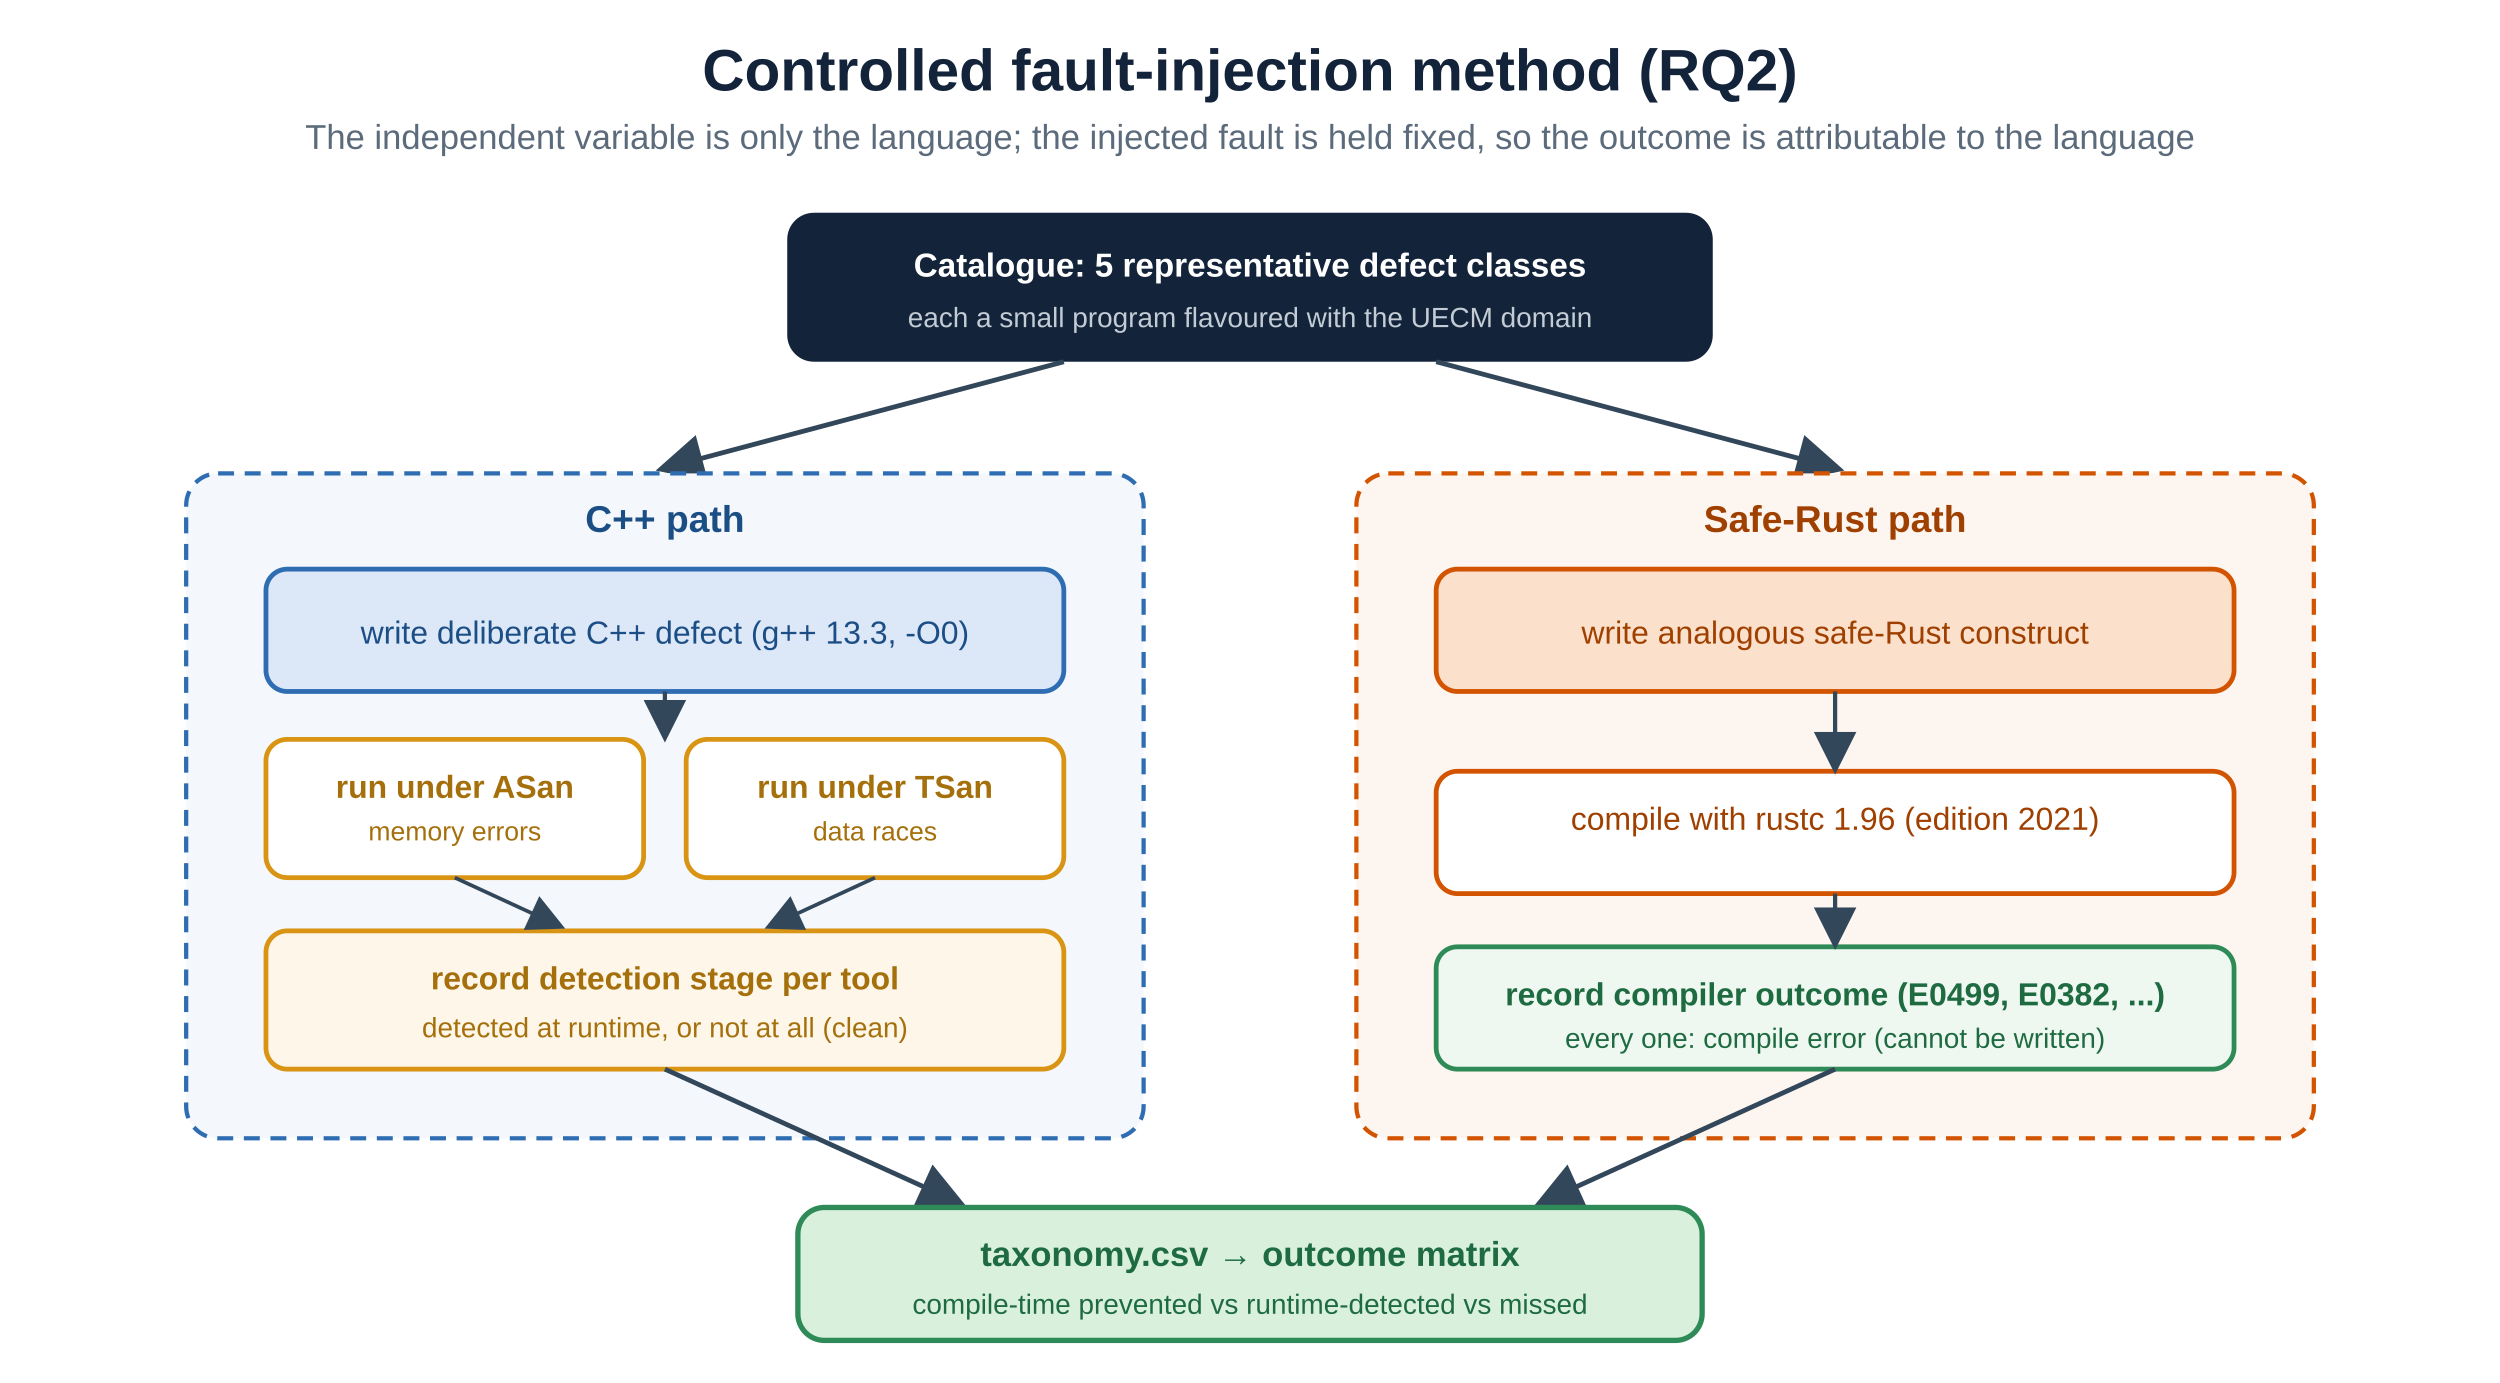
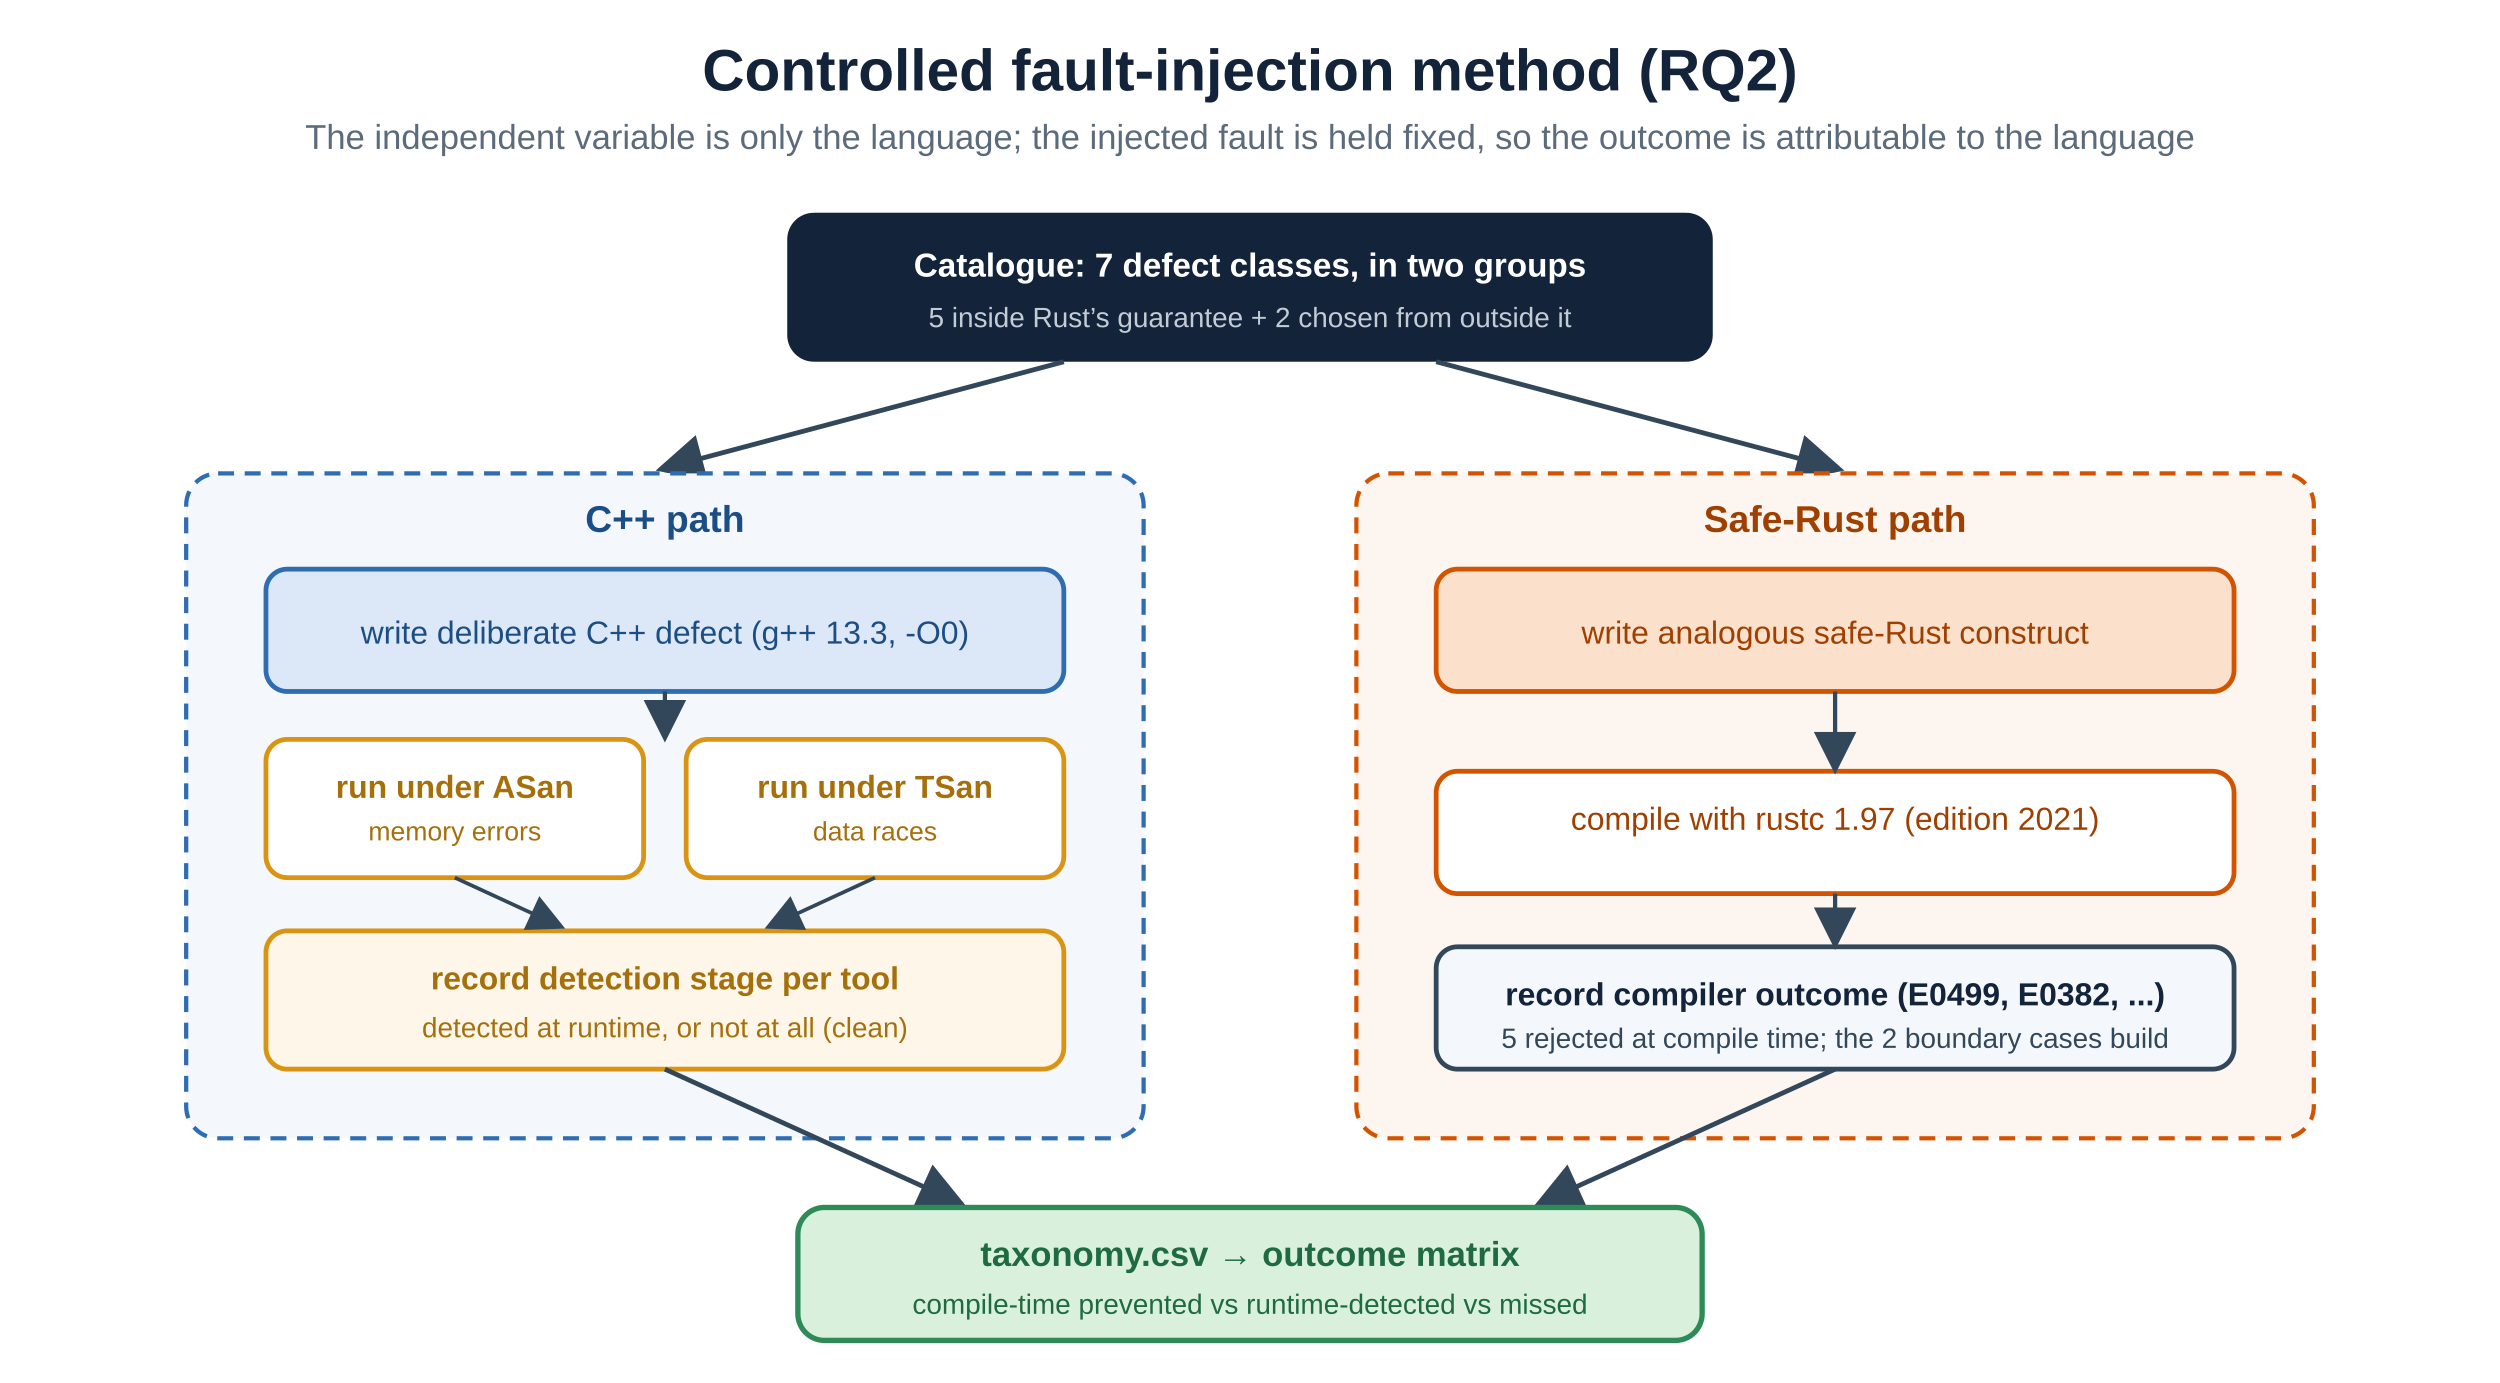
<svg xmlns="http://www.w3.org/2000/svg" viewBox="0 0 940 520" width="940" height="520" font-family="'Segoe UI','Helvetica Neue',Arial,sans-serif">
  <defs>
    <marker id="a" markerWidth="10" markerHeight="10" refX="8" refY="5" orient="auto">
      <path d="M0,0 L10,5 L0,10 z" fill="#33475b" />
    </marker>
  </defs>
  <rect x="0" y="0" width="940" height="520" fill="#ffffff" />
  <text x="470" y="34" text-anchor="middle" font-size="22" font-weight="700" fill="#12233a">Controlled fault-injection method (RQ2)</text>
  <text x="470" y="56" text-anchor="middle" font-size="13" fill="#5b6b7b">The independent variable is only the language; the injected fault is held fixed, so the outcome is attributable to the language</text>
  <rect x="296" y="80" width="348" height="56" rx="10" fill="#12233a" />
-   <text x="470" y="104" text-anchor="middle" font-size="12.5" font-weight="700" fill="#ffffff">Catalogue: 5 representative defect classes</text>
-   <text x="470" y="123" text-anchor="middle" font-size="10.5" fill="#c3ccd5">each a small program flavoured with the UECM domain</text>
+   <text x="470" y="104" text-anchor="middle" font-size="12.5" font-weight="700" fill="#ffffff">Catalogue: 7 defect classes, in two groups</text>
+   <text x="470" y="123" text-anchor="middle" font-size="10.5" fill="#c3ccd5">5 inside Rust’s guarantee + 2 chosen from outside it</text>
  <line x1="400" y1="136" x2="250" y2="176" stroke="#33475b" stroke-width="1.8" marker-end="url(#a)" />
  <line x1="540" y1="136" x2="690" y2="176" stroke="#33475b" stroke-width="1.8" marker-end="url(#a)" />
  <rect x="70" y="178" width="360" height="250" rx="12" fill="#f4f8fc" stroke="#2f6db3" stroke-width="1.6" stroke-dasharray="6 4" />
  <text x="250" y="200" text-anchor="middle" font-size="14" font-weight="700" fill="#1c4e86">C++ path</text>
  <rect x="100" y="214" width="300" height="46" rx="8" fill="#dce8f7" stroke="#2f6db3" stroke-width="1.8" />
  <text x="250" y="242" text-anchor="middle" font-size="12" fill="#1c4e86">write deliberate C++ defect (g++ 13.3, -O0)</text>
  <rect x="100" y="278" width="142" height="52" rx="8" fill="#ffffff" stroke="#d99413" stroke-width="1.8" />
  <text x="171" y="300" text-anchor="middle" font-size="12" font-weight="600" fill="#a5700c">run under ASan</text>
  <text x="171" y="316" text-anchor="middle" font-size="10" fill="#a5700c">memory errors</text>
  <rect x="258" y="278" width="142" height="52" rx="8" fill="#ffffff" stroke="#d99413" stroke-width="1.8" />
  <text x="329" y="300" text-anchor="middle" font-size="12" font-weight="600" fill="#a5700c">run under TSan</text>
  <text x="329" y="316" text-anchor="middle" font-size="10" fill="#a5700c">data races</text>
  <rect x="100" y="350" width="300" height="52" rx="8" fill="#fdf6e9" stroke="#d99413" stroke-width="1.8" />
  <text x="250" y="372" text-anchor="middle" font-size="12" font-weight="600" fill="#a5700c">record detection stage per tool</text>
  <text x="250" y="390" text-anchor="middle" font-size="10.5" fill="#a5700c">detected at runtime, or not at all (clean)</text>
  <line x1="250" y1="260" x2="250" y2="276" stroke="#33475b" stroke-width="1.6" marker-end="url(#a)" />
  <line x1="171" y1="330" x2="210" y2="348" stroke="#33475b" stroke-width="1.4" marker-end="url(#a)" />
  <line x1="329" y1="330" x2="290" y2="348" stroke="#33475b" stroke-width="1.4" marker-end="url(#a)" />
  <rect x="510" y="178" width="360" height="250" rx="12" fill="#fdf6f0" stroke="#d35400" stroke-width="1.6" stroke-dasharray="6 4" />
  <text x="690" y="200" text-anchor="middle" font-size="14" font-weight="700" fill="#a04000">Safe-Rust path</text>
  <rect x="540" y="214" width="300" height="46" rx="8" fill="#fbe0cb" stroke="#d35400" stroke-width="1.8" />
  <text x="690" y="242" text-anchor="middle" font-size="12" fill="#a04000">write analogous safe-Rust construct</text>
  <rect x="540" y="290" width="300" height="46" rx="8" fill="#ffffff" stroke="#d35400" stroke-width="1.8" />
-   <text x="690" y="312" text-anchor="middle" font-size="12" fill="#a04000">compile with rustc 1.96 (edition 2021)</text>
-   <rect x="540" y="356" width="300" height="46" rx="8" fill="#eef8f1" stroke="#2e8b57" stroke-width="1.8" />
-   <text x="690" y="378" text-anchor="middle" font-size="12" font-weight="600" fill="#1f6b41">record compiler outcome (E0499, E0382, ...)</text>
-   <text x="690" y="394" text-anchor="middle" font-size="10.5" fill="#1f6b41">every one: compile error (cannot be written)</text>
+   <text x="690" y="312" text-anchor="middle" font-size="12" fill="#a04000">compile with rustc 1.97 (edition 2021)</text>
+   <rect x="540" y="356" width="300" height="46" rx="8" fill="#f4f8fc" stroke="#33475b" stroke-width="1.8" />
+   <text x="690" y="378" text-anchor="middle" font-size="12" font-weight="600" fill="#12233a">record compiler outcome (E0499, E0382, ...)</text>
+   <text x="690" y="394" text-anchor="middle" font-size="10.5" fill="#33475b">5 rejected at compile time; the 2 boundary cases build</text>
  <line x1="690" y1="260" x2="690" y2="288" stroke="#33475b" stroke-width="1.6" marker-end="url(#a)" />
  <line x1="690" y1="336" x2="690" y2="354" stroke="#33475b" stroke-width="1.6" marker-end="url(#a)" />
  <line x1="250" y1="402" x2="360" y2="452" stroke="#33475b" stroke-width="1.8" marker-end="url(#a)" />
  <line x1="690" y1="402" x2="580" y2="452" stroke="#33475b" stroke-width="1.8" marker-end="url(#a)" />
  <rect x="300" y="454" width="340" height="50" rx="10" fill="#d9f0dd" stroke="#2e8b57" stroke-width="2" />
  <text x="470" y="476" text-anchor="middle" font-size="13" font-weight="700" fill="#1f6b41">taxonomy.csv → outcome matrix</text>
  <text x="470" y="494" text-anchor="middle" font-size="10.5" fill="#1f6b41">compile-time prevented vs runtime-detected vs missed</text>
</svg>
